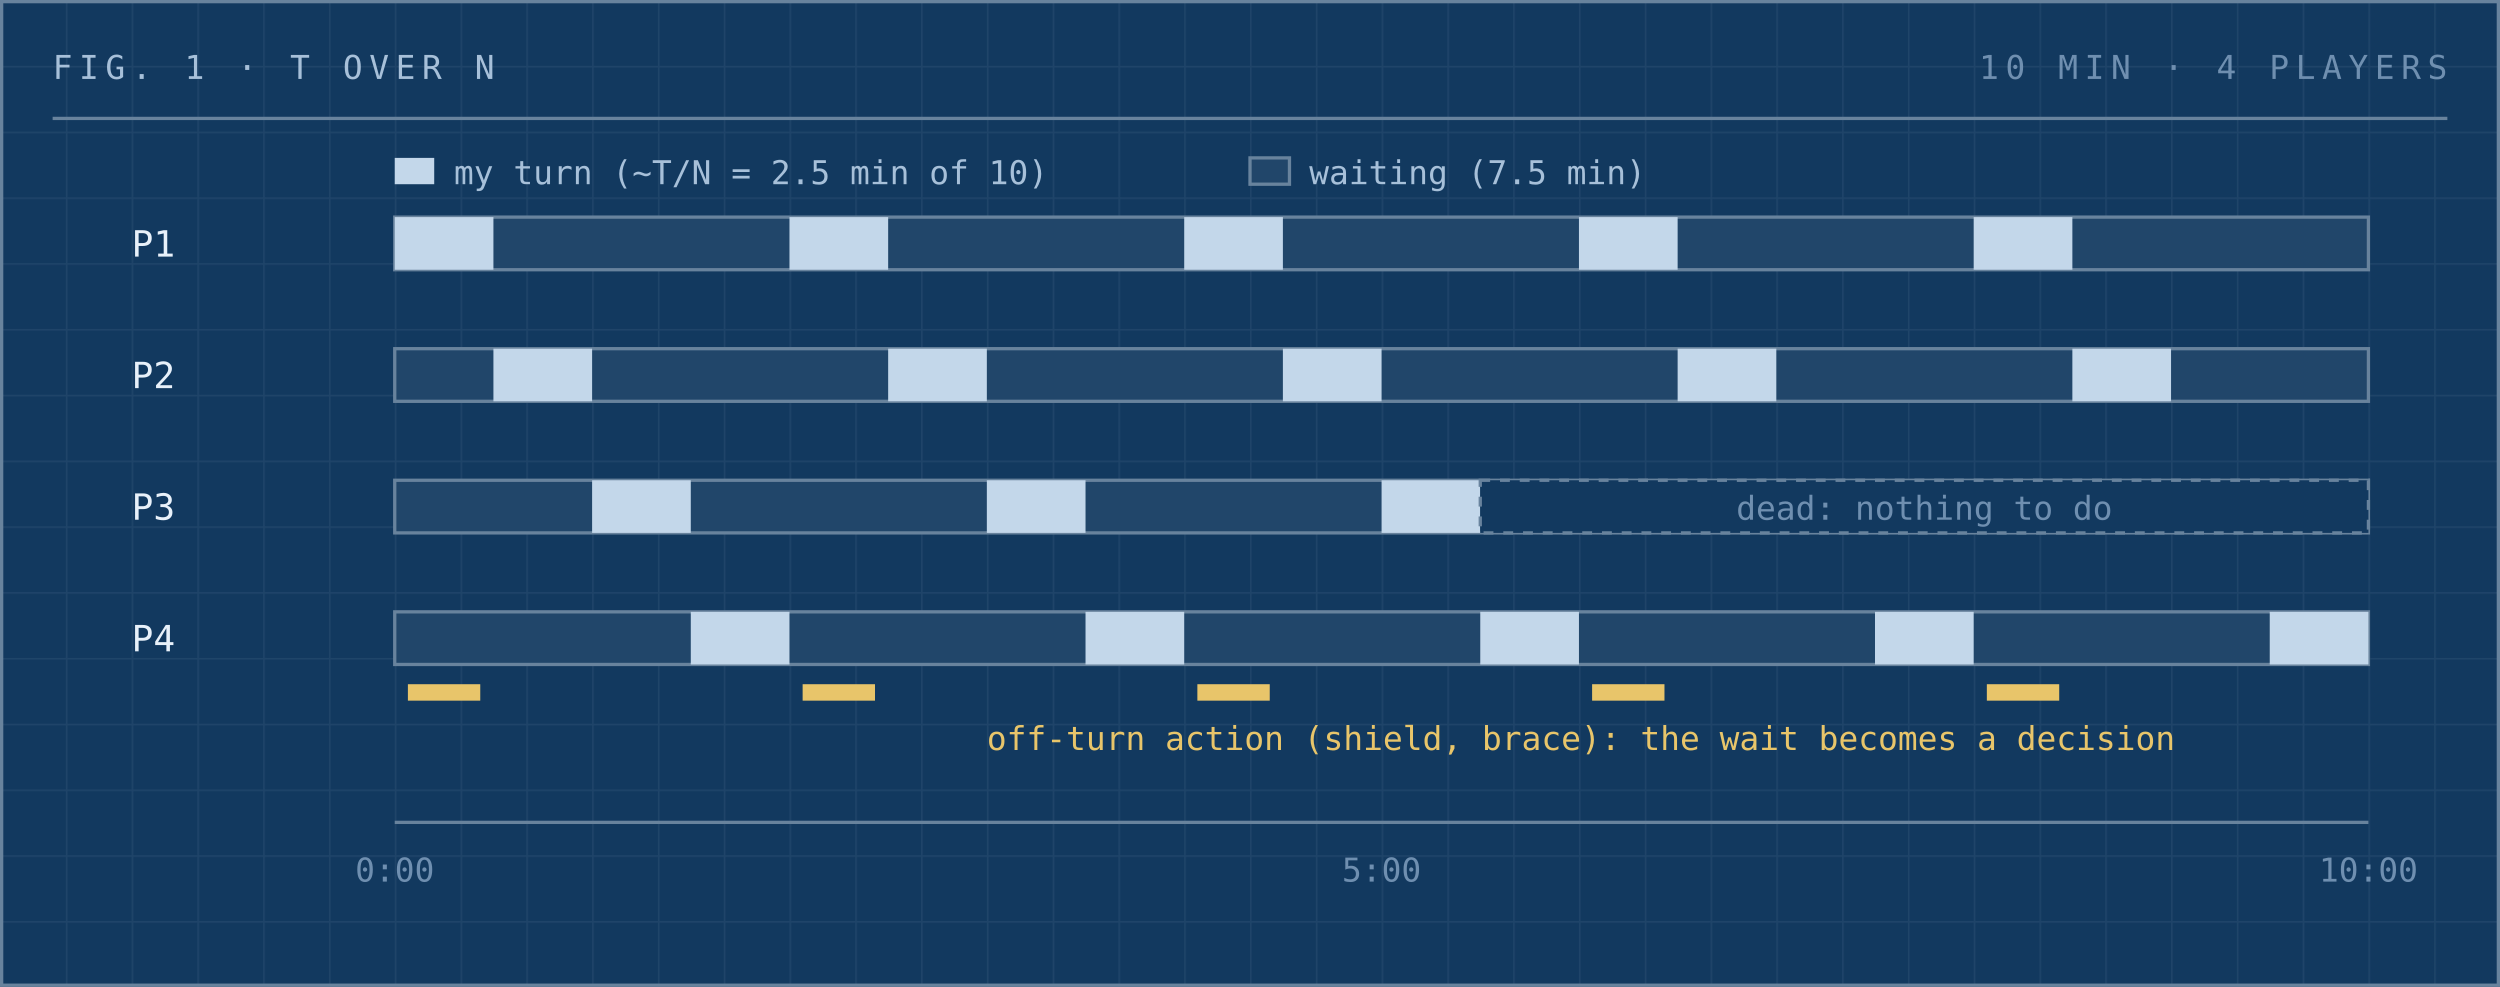
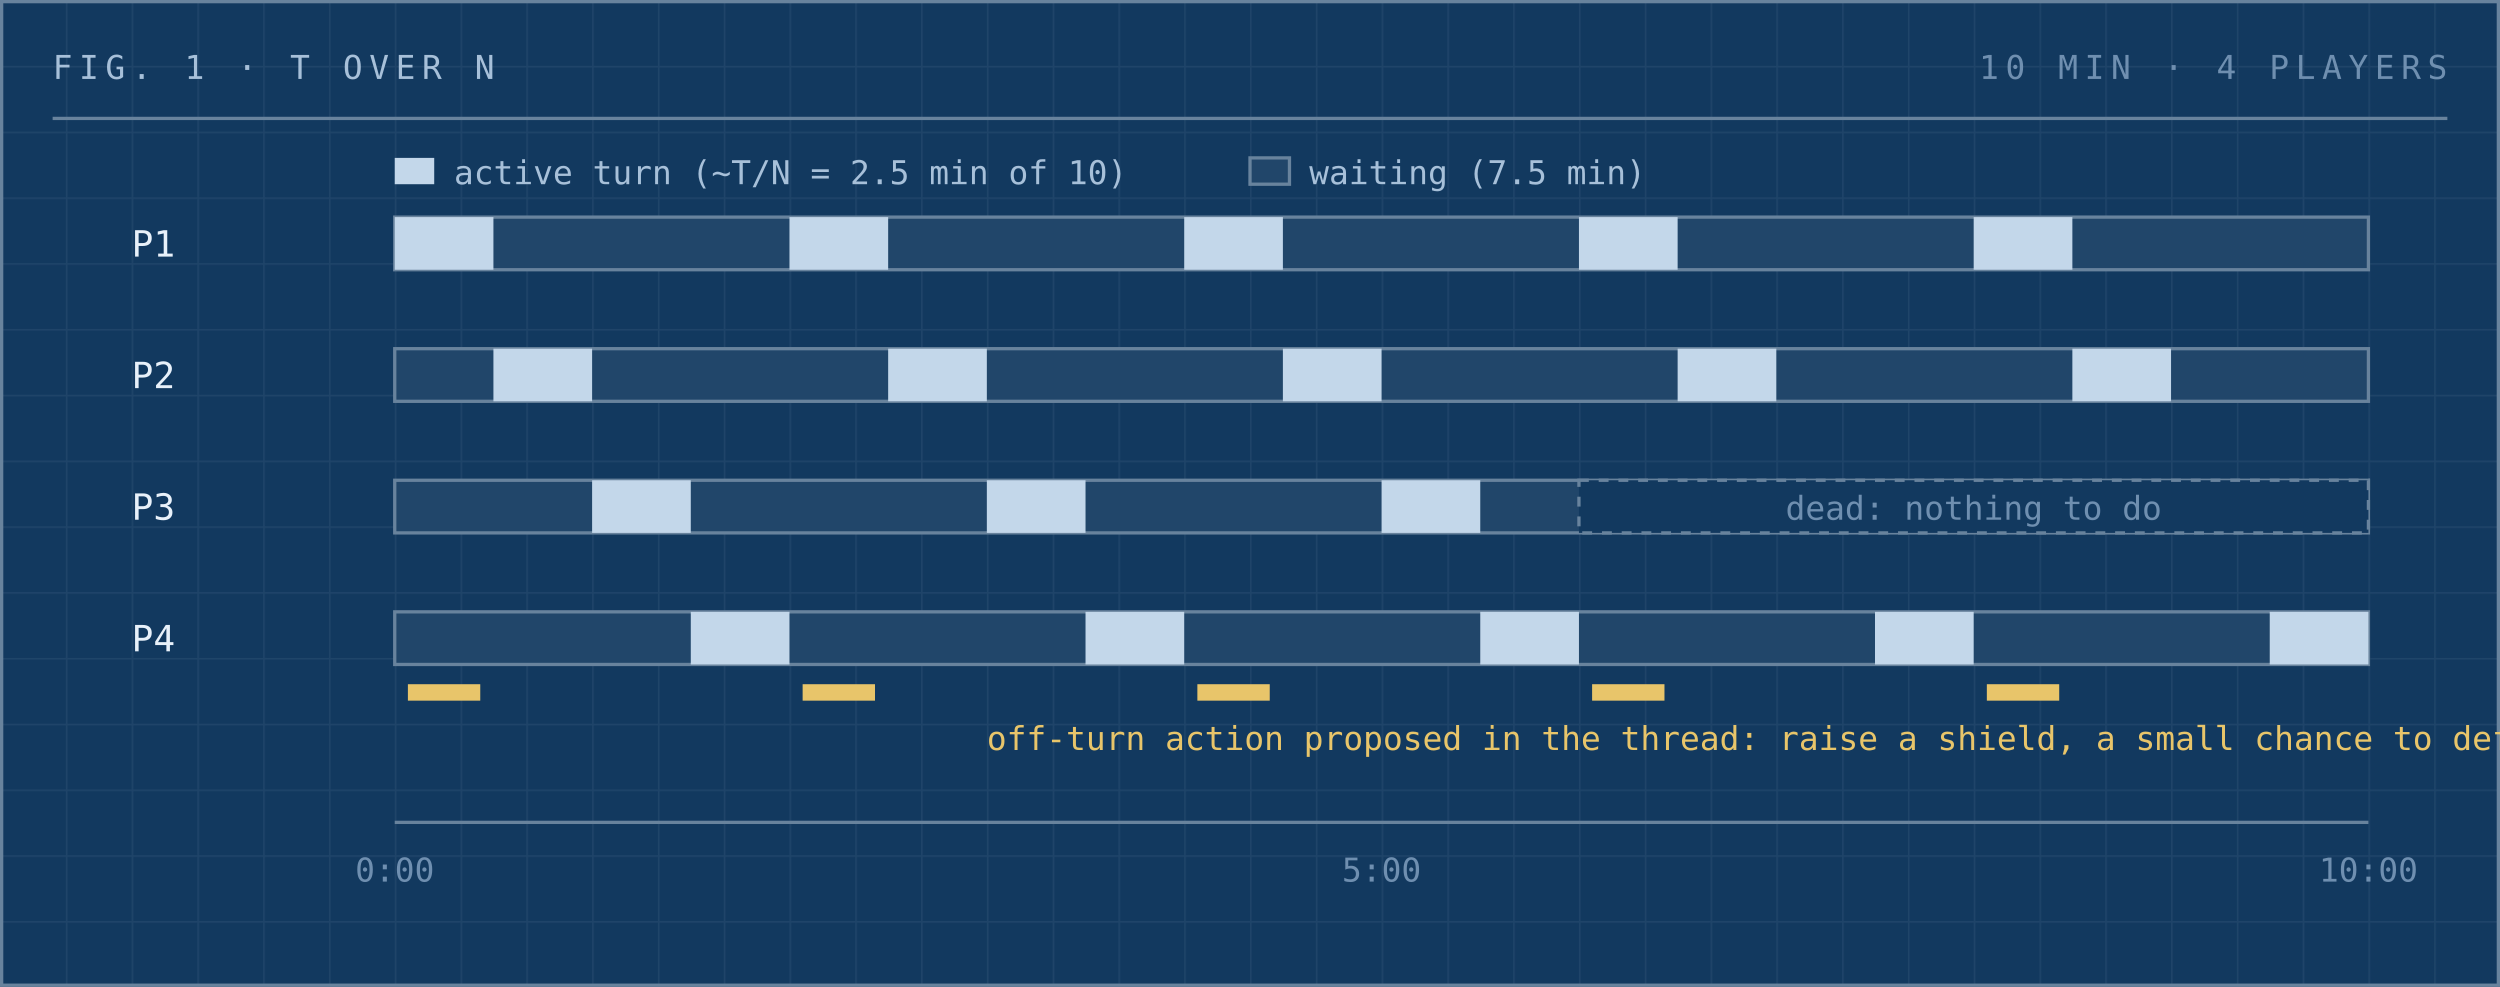
<svg xmlns="http://www.w3.org/2000/svg" viewBox="0 0 760 300" style="width:100%;height:auto;max-width:760px;display:block" font-family="ui-monospace, SFMono-Regular, Menlo, monospace">
  <defs>
    <pattern id="grid" width="20" height="20" patternUnits="userSpaceOnUse">
      <path d="M20 0 H0 V20" fill="none" stroke="#385a7b" stroke-opacity="0.35" stroke-width="1" />
    </pattern>
  </defs>
  <rect width="760" height="300" fill="#12395f" />
  <rect width="760" height="300" fill="url(#grid)" />
  <rect x="0.5" y="0.5" width="759" height="299" fill="none" stroke="#68839d" />
  <text x="16" y="24" fill="#a7c0d9" font-size="10" letter-spacing="2">FIG. 1 · T OVER N</text>
  <text x="744" y="24" fill="#6f8fb0" font-size="10" letter-spacing="2" text-anchor="end">10 MIN · 4 PLAYERS</text>
  <line x1="16" y1="36" x2="744" y2="36" stroke="#68839d" />
  <line x1="120" y1="250" x2="720" y2="250" stroke="#68839d" />
  <text x="120" y="268" fill="#6f8fb0" font-size="10" text-anchor="middle">0:00</text>
  <text x="420" y="268" fill="#6f8fb0" font-size="10" text-anchor="middle">5:00</text>
  <text x="720" y="268" fill="#6f8fb0" font-size="10" text-anchor="middle">10:00</text>
  <text x="40" y="78" fill="#e8f1fa" font-size="11">P1</text>
  <rect x="120" y="66" width="600" height="16" fill="#21466a" stroke="#68839d" />
  <rect x="120" y="66" width="30" height="16" fill="#c3d7ea" />
  <rect x="240" y="66" width="30" height="16" fill="#c3d7ea" />
  <rect x="360" y="66" width="30" height="16" fill="#c3d7ea" />
  <rect x="480" y="66" width="30" height="16" fill="#c3d7ea" />
  <rect x="600" y="66" width="30" height="16" fill="#c3d7ea" />
  <text x="40" y="118" fill="#e8f1fa" font-size="11">P2</text>
  <rect x="120" y="106" width="600" height="16" fill="#21466a" stroke="#68839d" />
  <rect x="150" y="106" width="30" height="16" fill="#c3d7ea" />
  <rect x="270" y="106" width="30" height="16" fill="#c3d7ea" />
  <rect x="390" y="106" width="30" height="16" fill="#c3d7ea" />
  <rect x="510" y="106" width="30" height="16" fill="#c3d7ea" />
  <rect x="630" y="106" width="30" height="16" fill="#c3d7ea" />
  <text x="40" y="158" fill="#e8f1fa" font-size="11">P3</text>
  <rect x="120" y="146" width="600" height="16" fill="#21466a" stroke="#68839d" />
  <rect x="180" y="146" width="30" height="16" fill="#c3d7ea" />
  <rect x="300" y="146" width="30" height="16" fill="#c3d7ea" />
  <rect x="420" y="146" width="30" height="16" fill="#c3d7ea" />
-   <rect x="450" y="146" width="270" height="16" fill="#12395f" stroke="#68839d" stroke-dasharray="3 3" />
-   <text x="585" y="158" fill="#6f8fb0" font-size="10" text-anchor="middle">dead: nothing to do</text>
+   <rect x="480" y="146" width="240" height="16" fill="#12395f" stroke="#68839d" stroke-dasharray="3 3" />
+   <text x="600" y="158" fill="#6f8fb0" font-size="10" text-anchor="middle">dead: nothing to do</text>
  <text x="40" y="198" fill="#e8f1fa" font-size="11">P4</text>
  <rect x="120" y="186" width="600" height="16" fill="#21466a" stroke="#68839d" />
  <rect x="210" y="186" width="30" height="16" fill="#c3d7ea" />
  <rect x="330" y="186" width="30" height="16" fill="#c3d7ea" />
  <rect x="450" y="186" width="30" height="16" fill="#c3d7ea" />
  <rect x="570" y="186" width="30" height="16" fill="#c3d7ea" />
  <rect x="690" y="186" width="30" height="16" fill="#c3d7ea" />
  <rect x="124" y="208" width="22" height="5" fill="#e8c56a" />
  <rect x="244" y="208" width="22" height="5" fill="#e8c56a" />
  <rect x="364" y="208" width="22" height="5" fill="#e8c56a" />
  <rect x="484" y="208" width="22" height="5" fill="#e8c56a" />
  <rect x="604" y="208" width="22" height="5" fill="#e8c56a" />
-   <text x="300" y="228" fill="#e8c56a" font-size="10">off-turn action (shield, brace): the wait becomes a decision</text>
+   <text x="300" y="228" fill="#e8c56a" font-size="10">off-turn action proposed in the thread: raise a shield, a small chance to defend</text>
  <rect x="120" y="48" width="12" height="8" fill="#c3d7ea" />
-   <text x="138" y="56" fill="#a7c0d9" font-size="10">my turn (~T/N = 2.5 min of 10)</text>
+   <text x="138" y="56" fill="#a7c0d9" font-size="10">active turn (~T/N = 2.5 min of 10)</text>
  <rect x="380" y="48" width="12" height="8" fill="#21466a" stroke="#68839d" />
  <text x="398" y="56" fill="#a7c0d9" font-size="10">waiting (7.5 min)</text>
</svg>
